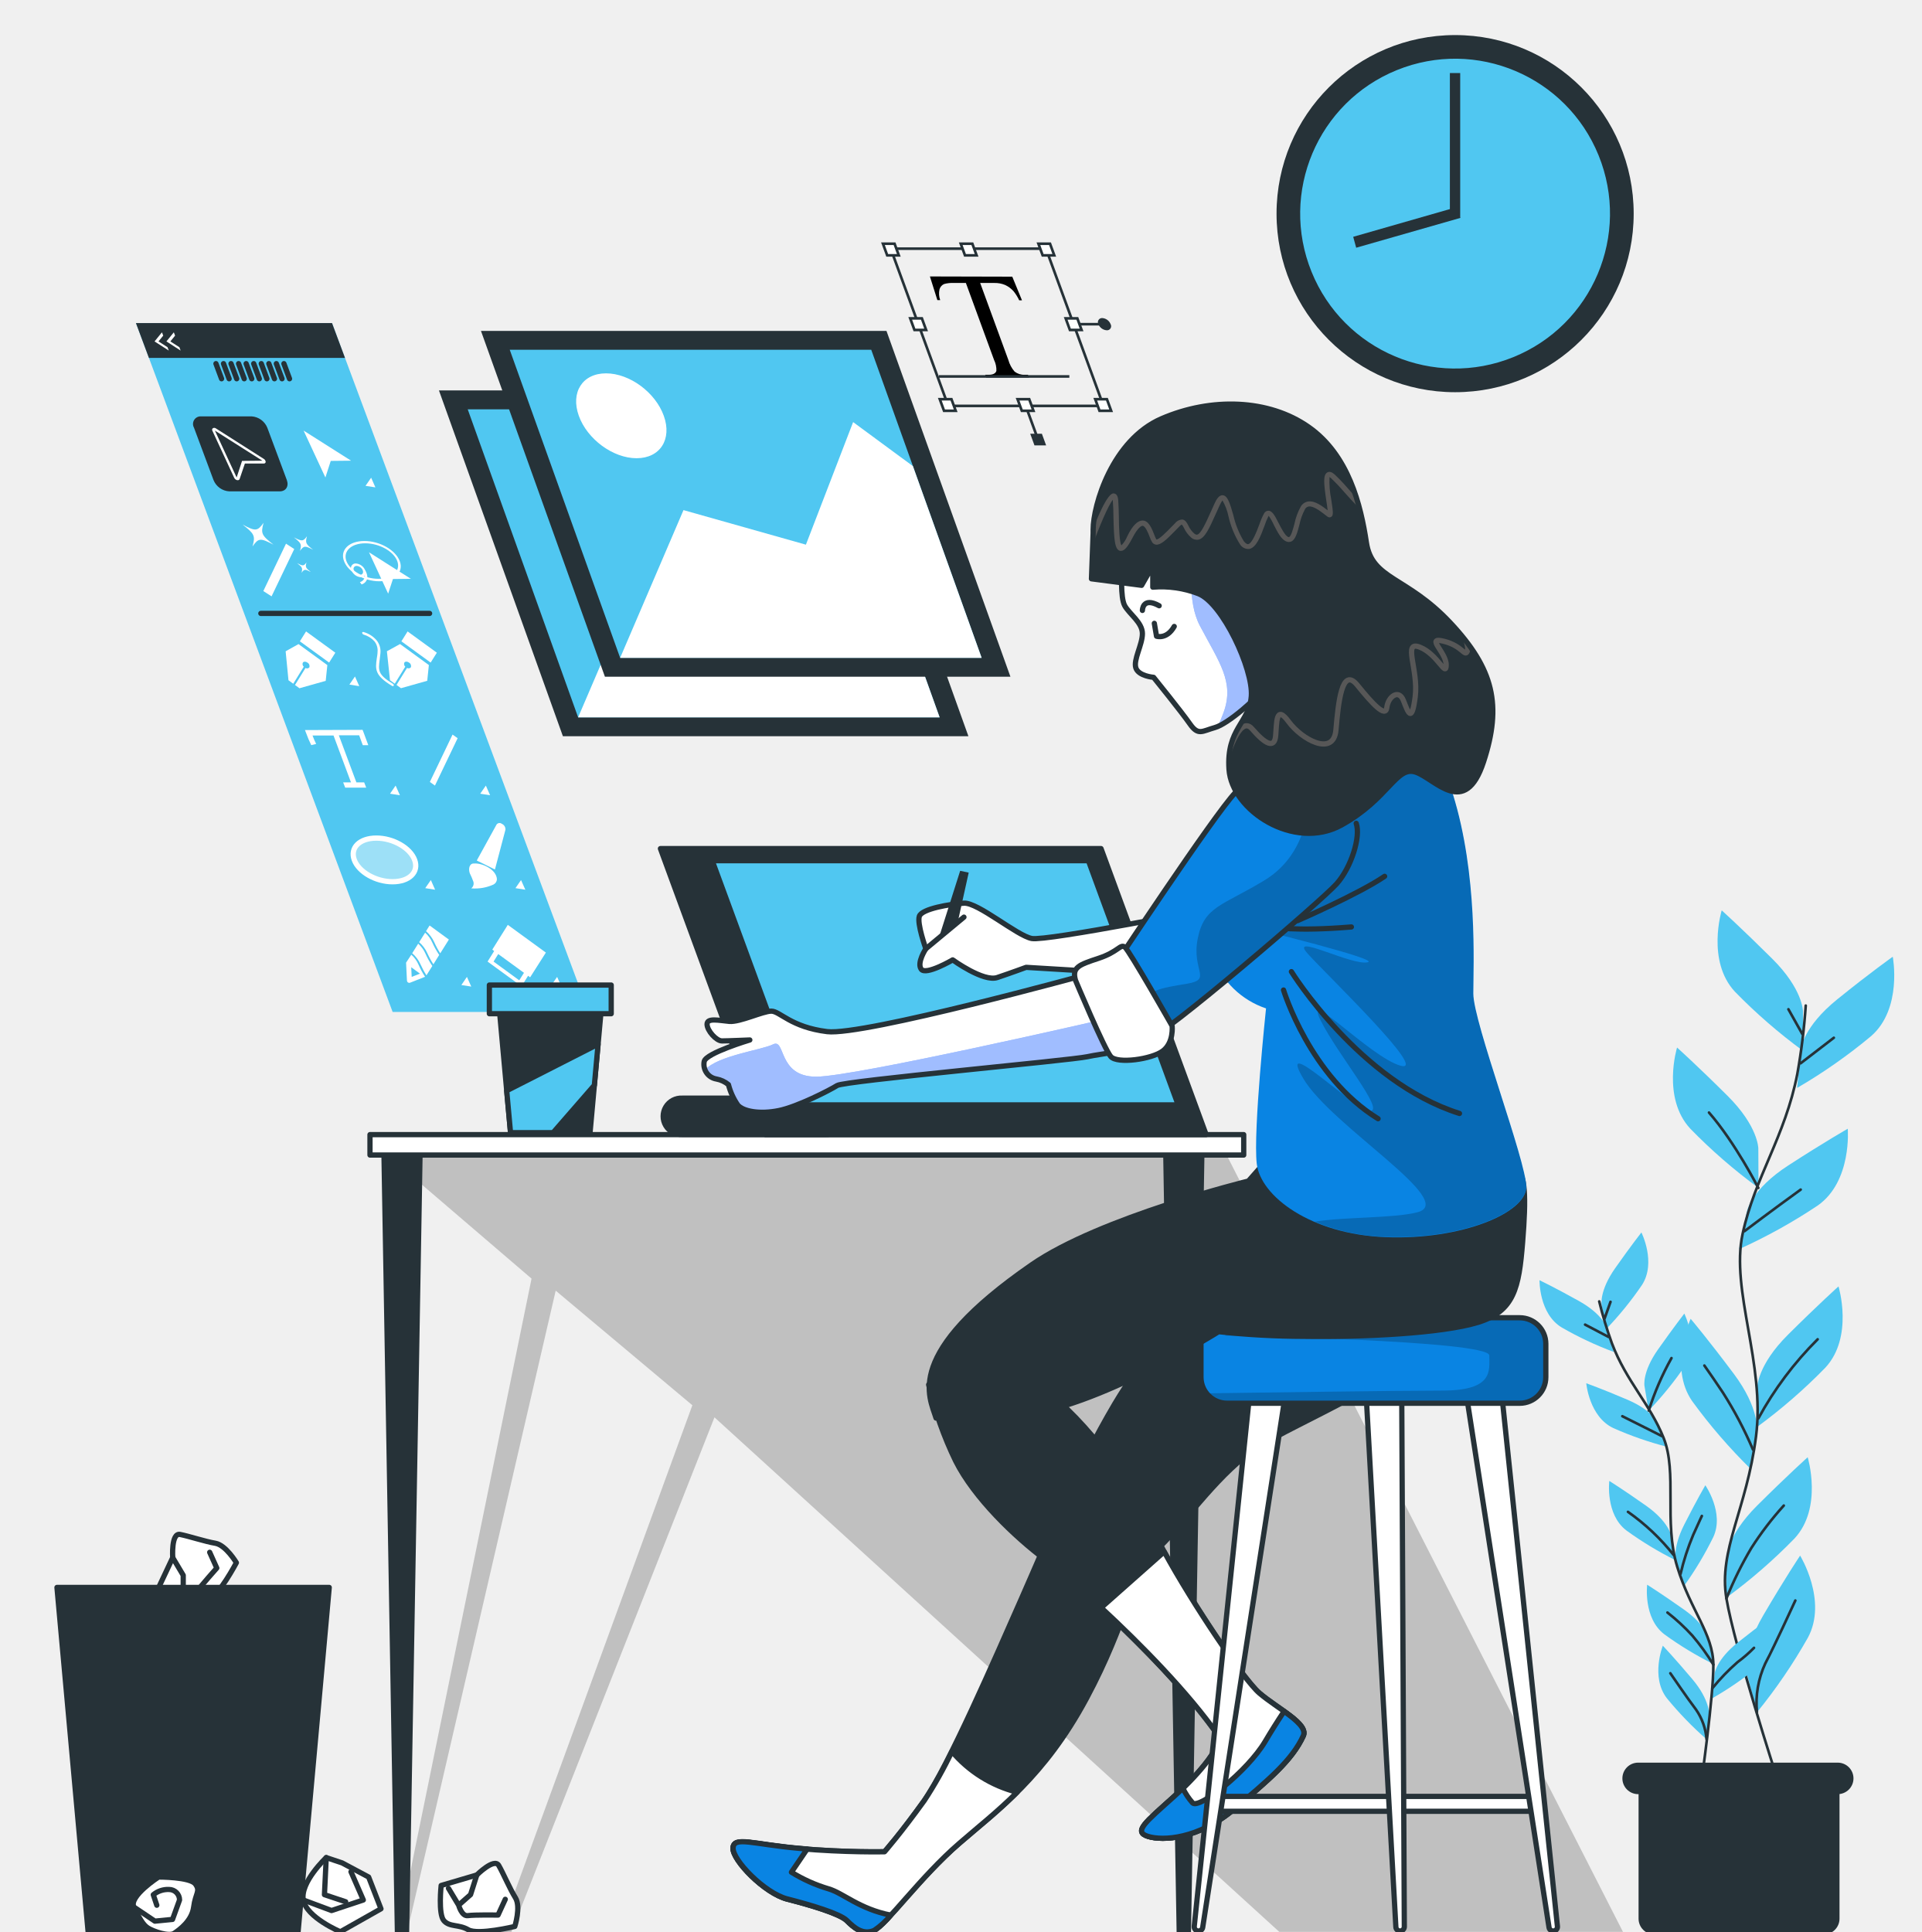
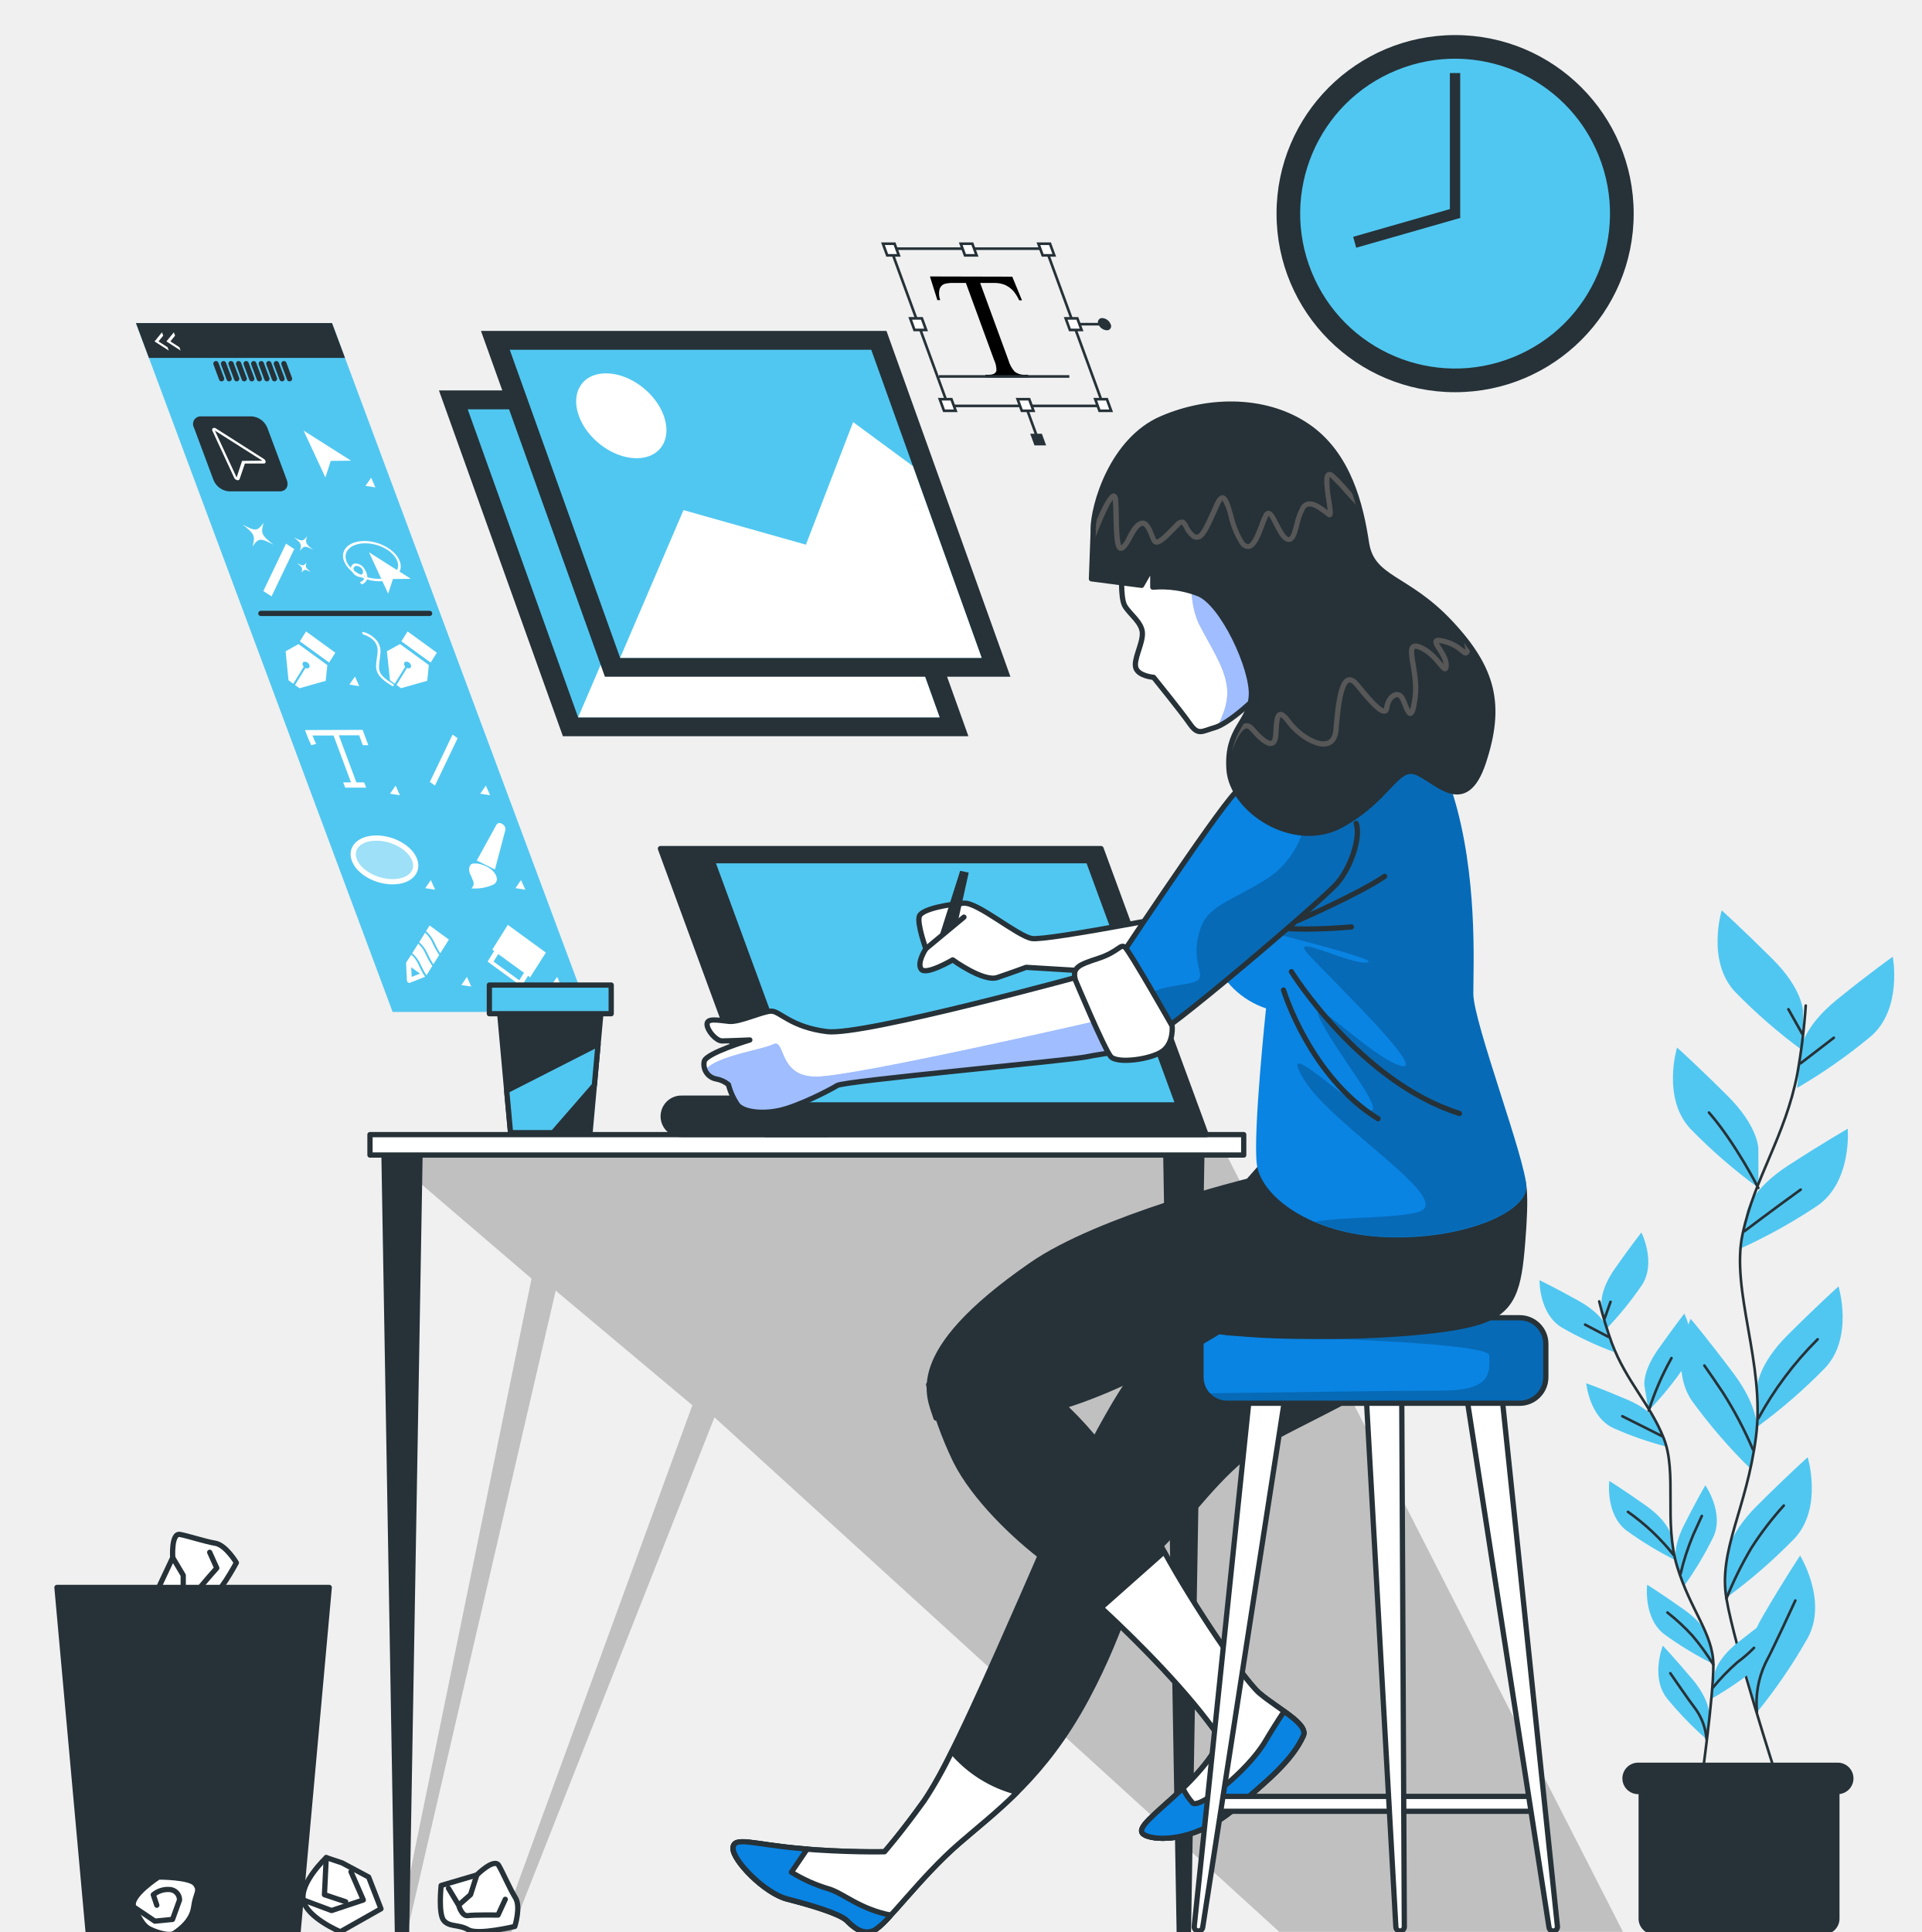
<svg xmlns="http://www.w3.org/2000/svg" width="100%" height="100%" viewBox="0 0 96.82 97.33" overflow="hidden">
  <defs>
    <style type="text/css">
        .rotate {
    transform-box: fill-box;
}
        .clockhand1 {
    transform-origin: 50% 97%;
    
    animation: hand1 30s linear infinite;
}
@keyframes hand1 {
    from{}
    to {transform: rotate(360deg);}
}

.clockhand2 {
    
    transform-origin: 96% 16%;
    animation: hand2 100s linear infinite;
}
@keyframes hand2 {
    from{}
    to {transform: rotate(360deg);}
}
.paper1 {
    transform-origin: center;
    animation: paper1 4s linear infinite backwards;
    transform: translateY(-45px);
    opacity: 0;
}
@keyframes paper1 {
    0%, 40% { transform: translateY(-45px);opacity: 0;}
    65%, 80% {transform: translateY(0);opacity: 1;}
    90%, 100% {transform: translateY(0);opacity: 0;}
}

.paper2 {
    transform-origin: center;
    animation: paper2 4s linear infinite backwards;
    transform: translateY(-45px);
    opacity: 0;
}
@keyframes paper2 {
    0%, 25% { transform: translateY(-45px);opacity: 0;}
    40%, 45% {transform: translateY(0);opacity: 1;}
    99%, 100% {transform: translateY(0);opacity: 0;}
}

.paper3 {
    transform-origin: center;
    animation: paper3 4s linear infinite backwards;
    transform: translateY(-40px);
    opacity: 0;
}
@keyframes paper3 {
    0%, 30% { transform: translateY(-40px);opacity: 0;}
    50%, 75% {transform: translateY(0);opacity: 1;}
    99%, 100% {transform: translateY(0);opacity: 0;}
}


.designerhand {
    transform-origin: bottom center;
    animation: desigernhand 2s linear infinite alternate;
}

@keyframes desigernhand {
    from {}
    to {transform: translateY(-7px);}
}


.pen{ 
    transform-origin: bottom;
    animation: pen 2s linear infinite alternate;
}
@keyframes pen {
    from {}
    to {transform: translateY(-1.7px);}
}

    
     </style>
  </defs>
  <defs>
    <clipPath id="a">
      <rect width="65.66" height="16.28" x="294.28" y="316.9" fill="#407bff" stroke="#263238" stroke-linecap="round" stroke-linejoin="round" rx="4.97" />
    </clipPath>
    <clipPath id="b">
      <path fill="#fff" stroke="#263238" stroke-linecap="round" stroke-linejoin="round" d="M273 251.42s-43 11.85-49.9 11-9-3.9-10.62-3.9-6 2.13-8 1.95-4.24-.71-4.24.53 1.77 3.19 2.83 3.19 5.31-.18 5.31-.18-8.32 2.48-8.68 4.07a2.83 2.83 0 002.31 3.36 5 5 0 012.3 1.07 12.32 12.32 0 001.77 3.89c1.06 1.24 4.24 1.77 7.78 1.06s9.74-3.89 11.15-4.78 44.42-4.78 47.61-5.48 7.08-.71 8.32-2.84-7.94-12.94-7.94-12.94z" />
    </clipPath>
    <clipPath id="c">
      <path fill="#407bff" stroke="#263238" stroke-linecap="round" stroke-linejoin="round" d="M309.32 208.06s-3.89 10.61-8.84 17.69-7.08 14.52-3.9 22.48a16.29 16.29 0 0010.09 9.77s-2.48 23.36-1.77 29.56 10.26 13.45 24.6 14 26.72-4.6 26.72-9.56-10.08-31.32-10.08-36.81.88-22.65-3.9-38-21.59-20.46-32.92-9.13z" />
    </clipPath>
    <clipPath id="d">
      <path fill="#407bff" stroke="#263238" stroke-linecap="round" stroke-linejoin="round" d="M308.26 210.71a38.16 38.16 0 00-7.43 6.19c-4.07 4.25-23.72 34-23.72 34s5.84 12.22 7.61 12.57 32.57-26 35.4-29.2 4.6-9 3.72-11.51" />
    </clipPath>
    <clipPath id="e">
      <path fill="#fff" stroke="#263238" stroke-linecap="round" stroke-linejoin="round" d="M279.24 174.61s-.36 5.13.53 6.72 3.36 3.19 3.36 5.31-1.77 5-1.24 6.55 3.37 1.77 3.37 1.77 5.3 6.55 6.9 8.85 2.3 1.41 4.78.71 7.78-5.31 10.79-8.85-2-14.34-8.49-21.59-16.29-7.08-18.41-5-1.59 5.53-1.59 5.53z" />
    </clipPath>
    <clipPath id="f">
      <path fill="#263238" stroke="#263238" stroke-linecap="round" stroke-linejoin="round" d="M273.75 166.82v.71l-.32 8.67 9.55 1.24 2.13-3.72v4.07a19.58 19.58 0 018.67 1.24c4.6 1.77 10.44 14.34 10.09 19.47s-4.78 6.19-4.25 14S312 228.05 321 223.1s10.45-11.33 14.16-10.09 9.38 8.85 12.92-1.95 1.95-17.69-6.37-26.54-14.86-8.14-15.93-15.22-3.36-16.64-11-22-18.58-5.66-28-1.59-13.03 16.51-13.03 21.11z" />
    </clipPath>
  </defs>
  <g transform="translate(-17.36 -17.46) scale(.26458)">
    <g fill="#50c7f1">
      <path d="M408.9 258.53s0-4.18-5.86-10-9.61-9.2-9.61-9.2-2.93 9.61 2.5 15.47a103.36 103.36 0 0013 11.29zM400.4 284.65s0-4.18-5.85-10-9.62-9.2-9.62-9.2-2.93 9.55 2.51 15.44a102.85 102.85 0 0013 11.29z" />
      <path d="M408.53 265.66s.44-4.16 6.88-9.37 10.59-8.13 10.59-8.13 1.89 9.88-4.13 15.12a102.49 102.49 0 01-14.08 9.86zM398.27 296.5s.87-4.09 7.82-8.59 11.34-7 11.34-7 .84 10-5.7 14.61a103.13 103.13 0 01-15 8.32zM400.2 330.13s0-4.18 5.85-10 9.62-9.2 9.62-9.2 2.93 9.62-2.51 15.48a103.63 103.63 0 01-13 11.29z" />
      <path d="M400.1 338.34s.59-4.14-4.37-10.77-8.21-10.47-8.21-10.47-4.27 9.1.28 15.67a102.73 102.73 0 0011.23 13zM394.33 362.66s0-4.18 5.85-10 9.62-9.2 9.62-9.2 2.93 9.62-2.51 15.47a102.68 102.68 0 01-13 11.29zM398.23 384.72s-1.05-4.05 3.13-11.19 7-11.34 7-11.34 5.27 8.56 1.49 15.61a102.08 102.08 0 01-9.68 14.2z" />
    </g>
    <g fill="none" stroke="#263238" stroke-linecap="round" stroke-linejoin="round" stroke-width=".5">
      <path d="M409.43 257.46a119.48 119.48 0 01-1.6 13c-2.32 11.95-8.1 19.67-10.42 30.47s4.33 24.71 2.55 38.59-7.18 21.58-5.63 30.84 9.67 34.32 9.67 34.32M408.47 268.44l6.31-4.85M408.77 262.86l-2.64-4.7M397.76 300.42s5.28-4 10.71-7.92M400.4 292.18s-4.4-8.63-9.39-14.35M400.4 336.08A65.34 65.34 0 01411.7 321" />
      <path d="M399.38 342a74.48 74.48 0 00-5.73-10.86 245.3 245.3 0 00-3.52-5.14M394.33 370.35a69.56 69.56 0 014.75-9.62 60.78 60.78 0 016.17-8.07M400.14 392a17.91 17.91 0 011.58-9.26c2.2-4.26 4.7-9.83 5.73-12" />
    </g>
    <g fill="#50c7f1">
      <path d="M370.56 314.4s-.45-2.62 2.58-6.93 5-6.81 5-6.81 2.88 5.71.11 10a64.71 64.71 0 01-6.9 8.49zM378.72 329.86s-.45-2.63 2.59-6.93 5-6.82 5-6.82 2.88 5.72.1 10a65.49 65.49 0 01-6.9 8.49z" />
      <path d="M371.56 318.83s-.72-2.56-5.33-5.13-7.49-3.95-7.49-3.95-.11 6.4 4.23 9a65.51 65.51 0 009.91 4.66zM381.35 337.06s-1-2.47-5.84-4.54-7.87-3.15-7.87-3.15.56 6.38 5.16 8.54a65.06 65.06 0 0010.34 3.59zM383.79 358.35s-.45-2.62-4.76-5.66-7-4.72-7-4.72-.79 6.35 3.25 9.43a65.65 65.65 0 009.36 5.67z" />
      <path d="M384.74 363.49s-.82-2.53 1.57-7.23 4-7.46 4-7.46 3.66 5.25 1.52 9.86a65.18 65.18 0 01-5.63 9.39zM392.09 384.64s.3-2.64 4.43-5.92 6.75-5.12 6.75-5.12 1.15 6.3-2.71 9.6a65.05 65.05 0 01-9 6.2zM391 378.12s-.45-2.62-4.76-5.66-7-4.73-7-4.73-.79 6.35 3.26 9.44a65.23 65.23 0 009.35 5.67zM391 392.37s.22-2.65-3.18-6.68-5.6-6.35-5.6-6.35-2.37 5.94.76 10a65.93 65.93 0 007.61 7.86z" />
    </g>
    <g fill="none" stroke="#263238" stroke-linecap="round" stroke-linejoin="round" stroke-width=".5">
      <path d="M370.11 313.79a75.18 75.18 0 002.42 8c2.75 7.24 7.21 11.45 9.84 18s0 16 2.58 24.48 6.85 12.75 6.89 18.73-2.32 22.57-2.32 22.57M371.9 320.56l-4.48-2.35M371.11 317.1l1.15-3.23M382.09 339.46s-3.74-1.91-7.58-3.81M379.54 334.58a53.36 53.36 0 014.33-10M384.31 362.11a41.62 41.62 0 00-8.73-8.25" />
      <path d="M385.59 365.68a46.62 46.62 0 012.41-7.43c1.44-3.19 1.65-3.61 1.65-3.61M391.63 387.47a40.36 40.36 0 014.82-5 25.46 25.46 0 003.13-2.72M391.84 382.94a44.38 44.38 0 00-4-5.52 39.43 39.43 0 00-4.74-4.39M390.54 397.15a11.34 11.34 0 00-2-5.64c-1.84-2.43-4-5.66-4.89-6.92" />
    </g>
    <path fill="#263238" d="M377.56 402.62h38.3v28.7a3 3 0 01-3 3H380.6a3 3 0 01-3-3v-28.7z" />
    <path fill="#263238" d="M415.52 407.61h-38a3 3 0 01-3-3 3 3 0 013-3h38a3 3 0 013 3 3 3 0 01-3 3z" />
    <circle cx="342.67" cy="106.67" r="34" fill="#263238" />
    <circle cx="342.67" cy="106.67" r="29.49" fill="#50c7f1" transform="rotate(-22.08 342.66 106.68)" />
    <path fill="#50c7f1" d="M140.37 258.67L91.5 127.51h37.33l48.87 131.16z" />
    <path fill="#263238" d="M118.86 159.55h-9.6a3.45 3.45 0 01-3-2.17l-3.71-9.95a1.45 1.45 0 011.36-2.16h9.6a3.47 3.47 0 013 2.16l3.71 9.95c.44 1.2-.16 2.17-1.36 2.17zM93.97 134.14l-2.47-6.63h37.33l2.47 6.63z" />
    <g fill="none" stroke="#263238" stroke-linecap="round" stroke-linejoin="round">
      <path d="M106.73 135.23l1.07 2.88M108.17 135.23l1.07 2.88M109.6 135.23l1.08 2.88M111.04 135.23l1.07 2.88M112.48 135.23l1.07 2.88M113.92 135.23l1.07 2.88M115.36 135.23l1.07 2.88M116.8 135.23l1.07 2.88M118.23 135.23l1.08 2.88M119.67 135.23l1.07 2.88" />
    </g>
    <path fill="#fff" d="M115.75 153.31l-9-5.73a.56.56 0 00-.6-.06.38.38 0 00-.09.51l4.14 8.93a.86.86 0 00.56.46h.14a.33.33 0 00.34-.23l1-2.94h3.6a.33.33 0 00.36-.34.79.79 0 00-.45-.6z" />
    <path fill="#263238" d="M106.53 147.98l4.14 8.93 1.03-3.16 3.87-.04z" />
    <g fill="#fff">
      <path d="M123.42 147.98l4.15 8.93 1.02-3.16 3.87-.04zM136.28 156.95l-1.07 1.55 1.88.29zM158.12 215.57l-1.07 1.55 1.88.29zM164.82 233.56l-1.06 1.54 1.88.3zM171.69 252l-1.06 1.55 1.88.29zM133.2 194.8l-1.06 1.54 1.88.3zM140.94 215.57l-1.06 1.55 1.88.29zM147.65 233.56l-1.07 1.54 1.88.3zM154.52 252l-1.06 1.55 1.88.29zM117.32 179.54l4.32-9.01-1.57-1.02-4.32 9.02zM117.69 169.7c-2.29-1.78-2.45-2.14-1.89-4.16-1.18 1.62-1.53 1.65-4 .33 2.29 1.79 2.45 2.15 1.89 4.17 1.14-1.62 1.49-1.65 4-.34zM125.23 170.67c-1.41-1.1-1.51-1.32-1.17-2.57-.73 1-.94 1-2.49.21 1.41 1.1 1.51 1.32 1.16 2.57.73-1 .95-1.02 2.5-.21zM124.8 174.91c-1-.79-1.08-.94-.83-1.83-.52.71-.68.72-1.78.14 1 .79 1.07.95.83 1.84.52-.72.67-.73 1.78-.15zM148.43 215.57l4.32-9.02-.97-.69-4.32 9.02zM135.87 171.15l3.65 7.88.91-2.79 3.41-.04z" />
      <path d="M137.84 176.67c-2.92 0-5.94-1.73-6.73-3.85s.95-3.82 3.89-3.82 5.94 1.73 6.73 3.84-.96 3.83-3.89 3.83zm-2.69-7.23c-2.67 0-4.27 1.52-3.58 3.38s3.43 3.38 6.1 3.38 4.28-1.51 3.58-3.38-3.43-3.38-6.1-3.38z" />
      <path d="M134.33 175.9a2.09 2.09 0 01-1.79-1.31.88.88 0 01.82-1.31 2.09 2.09 0 011.79 1.31.88.88 0 01-.82 1.31zm-.8-2.15a.56.56 0 00-.53.84 1.34 1.34 0 001.16.85c.46 0 .7-.38.53-.85a1.36 1.36 0 00-1.16-.84z" />
      <path d="M134.46 177.27l-.32-.44a1.26 1.26 0 00.93-1 1.82 1.82 0 00-.34-1.12l.38-.16a2.42 2.42 0 01.45 1.48 1.54 1.54 0 01-1.1 1.24zM123.89 186.22l-1.18 1.88 5.57 4.05 1.18-1.88zM120.54 195.52l.91.66 2-3.24a.67.67 0 01-.18-.77c.15-.25.56-.25.9 0a.75.75 0 01.34.9.57.57 0 01-.73.11l-2 3.24.85.62 5-1.41.31-3-5.49-4L120 190z" />
    </g>
    <path fill="none" stroke="#263238" stroke-linecap="round" stroke-linejoin="round" d="M115.28 182.79h32.13" />
    <g fill="#fff">
      <path d="M142.04 188.1l5.57 4.05 1.18-1.88-5.57-4.05zM139.28 190l.59 5.51.91.66 2-3.24a.67.67 0 01-.18-.77c.15-.25.56-.25.9 0a.75.75 0 01.34.9.57.57 0 01-.73.11l-2 3.24.85.62 5-1.41.31-3-5.49-4z" />
      <path d="M137.9 191.63c.06-.39.11-.81.15-1.28a3.34 3.34 0 00-.79-2.51 5.08 5.08 0 00-2.44-1.51c-.15 0-.27 0-.25.18a.41.41 0 00.3.32 4.44 4.44 0 012 1.23 2.78 2.78 0 01.63 2.07c0 .46-.1.88-.15 1.26-.27 2-.43 3.2 2.89 5.19a.32.32 0 00.18.06.18.18 0 00.17-.1.35.35 0 00-.19-.37c-2.87-1.73-2.76-2.55-2.5-4.54zM123.68 205l.2.52a20.65 20.65 0 001 2.35l.93-.23a15.44 15.44 0 01-.69-1.6h4l3.32 8.92h-1.49l.39 1h4l-.39-1h-1.48l-3.34-8.96H134l.69 1.88h1.05l-.89-2.4-.2-.52z" />
      <path d="M144.56 229.72c.86 2.3-1 4.16-4.2 4.16s-6.44-1.86-7.29-4.16 1-4.15 4.2-4.15 6.44 1.86 7.29 4.15z" opacity=".44" />
    </g>
    <path fill="none" stroke="#fff" stroke-miterlimit="10" d="M144.56 229.72c.86 2.3-1 4.16-4.2 4.16s-6.44-1.86-7.29-4.16 1-4.15 4.2-4.15 6.44 1.86 7.29 4.15z" />
    <g fill="#fff">
      <path d="M156.39 229.84l3.77-6.85a.7.7 0 011-.14 1.13 1.13 0 01.69 1.13l-2 7.57z" />
      <path d="M155.77 230.42c1.48-.2 4.38 1.07 4.46 3a1.19 1.19 0 01-.67 1 8.49 8.49 0 01-4.22.72 1.18 1.18 0 00.41-1.26 15.72 15.72 0 00-.69-1.62c-.27-.77-.13-1.8.71-1.86M147.92 245.45a5.33 5.33 0 00-1.36-1.87l-1.14 1.81a6 6 0 011.57 2.12 16.21 16.21 0 001.14 2.09l1.11-1.78a15.72 15.72 0 01-1.32-2.37zM146.61 247.54a5.53 5.53 0 00-1.37-1.87l-1.14 1.82a6.09 6.09 0 011.58 2.12 15.88 15.88 0 001.13 2.09l1.12-1.78a14.3 14.3 0 01-1.32-2.38zM148.31 245.42a15.88 15.88 0 001.13 2.09l1.64-2.62-3.67-2.68-.68 1.08a6.25 6.25 0 011.58 2.13zM145.29 249.64a5.33 5.33 0 00-1.36-1.87l-1 1.52.17 3.45a.45.45 0 00.53.39l2.92-1.15a15.48 15.48 0 01-1.26-2.34zM144 252l-.09-1.84 1.67 1.22zM159.7 247.08l-1.25 2 6.46 4.71 1.25-2 .39.29 3-4.71-7.25-5.28-2.95 4.71zm4.78 5.57l-4.89-3.57.89-1.43 4.9 3.57zM98.95 129.9l-.9 1.1 1.72 1.1.23.64-2.7-1.74 1.41-1.73zM96.69 129.9l-.9 1.1 1.72 1.1.24.64-2.71-1.74 1.41-1.73z" />
    </g>
    <path fill="#263238" d="M172.79 206.17l-23.6-65.84h77.21l23.6 65.84z" />
    <path fill="#50c7f1" d="M175.69 202.58l-21.02-58.65h68.83l21.02 58.65z" />
    <path fill="#fff" d="M220.05 157.69l-8.99 23.34-23.31-6.58-12.06 28.13h68.83l-13.09-36.51zM184 156.49c-1.6-4.46-6.51-8.08-11-8.08s-6.78 3.62-5.18 8.08 6.51 8.08 11 8.08 6.79-3.57 5.18-8.08z" />
    <path fill="#263238" d="M180.79 194.84L157.19 129h77.21l23.6 65.84z" />
    <path fill="#50c7f1" d="M183.69 191.25l-21.02-58.66h68.83l21.02 58.66z" />
    <path fill="#fff" d="M228.05 146.36l-8.99 23.34-23.31-6.58-12.06 28.13h68.83l-13.09-36.51zM192 145.16c-1.6-4.46-6.51-8.08-11-8.08s-6.78 3.62-5.18 8.08 6.51 8.08 11 8.08 6.79-3.62 5.18-8.08z" />
    <path d="M258.35 118.67l1.85 4.5h-.53a8.59 8.59 0 00-1.05-1.7 4.91 4.91 0 00-1.61-1.21 5 5 0 00-2.06-.39h-2.71l5.37 14.67a5.56 5.56 0 001.19 2.21 2.91 2.91 0 001.87.6h.67l.19.52h-8.14l-.19-.52h.68c.81 0 1.29-.25 1.45-.74a4.34 4.34 0 00-.44-2.07l-5.37-14.67h-2.3a5.72 5.72 0 00-1.84.2 1.55 1.55 0 00-.88 1 3.59 3.59 0 00.13 2.06h-.54l-1.42-4.5z" />
    <path fill="none" stroke="#263238" stroke-miterlimit="10" stroke-width=".5" d="M270.04 127.72h5.87M246.16 143.28l-10.95-29.94h29.56l10.95 29.94z" />
    <g fill="#fff" stroke="#263238" stroke-miterlimit="10" stroke-width=".5">
      <path d="M239.73 128.82l-.81-2.21h2.22l.81 2.21zM269.33 128.82l-.81-2.21h2.22l.81 2.21zM234.54 114.61l-.81-2.21h2.21l.81 2.21zM264.14 114.61l-.81-2.21h2.21l.81 2.21zM249.35 114.61l-.81-2.21h2.21l.81 2.21zM245.36 144.21l-.81-2.21h2.22l.81 2.21zM274.96 144.21l-.81-2.21h2.22l.81 2.21z" />
    </g>
    <path fill="none" stroke="#263238" stroke-miterlimit="10" stroke-width=".5" d="M261.11 143.81l2.15 5.88" />
    <path fill="#fff" stroke="#263238" stroke-miterlimit="10" stroke-width=".5" d="M260.17 144.21l-.81-2.21h2.22l.81 2.21z" />
    <path fill="#263238" d="M262.58 150.8l-.81-2.22h2.22l.81 2.22z" />
    <path fill="none" stroke="#263238" stroke-miterlimit="10" stroke-width=".5" d="M244.39 137.67h24.83" />
    <path fill="#263238" d="M277.08 127.72a1.85 1.85 0 00-1.59-1.17.79.79 0 00-.74 1.17 1.84 1.84 0 001.59 1.16.78.78 0 00.74-1.16z" />
    <path d="M166.82 309.45l-25.53 124.91h1.73l28.4-122.62 26.02 21.82-36.74 100.65 2.3-.38 38.65-97.97 107.54 97.97h65.44l-76.54-150.02-158.06 2.68z" opacity=".2" />
    <g stroke="#263238" stroke-linecap="round" stroke-linejoin="round">
      <path fill="#263238" d="M141.29 434.36l-2.59-150.01h6.91l-2.59 150.01zM290.15 434.36l-2.59-150.01h6.91l-2.59 150.01z" />
      <path fill="#fff" d="M136.06 282.03h166.36v3.89H136.06z" />
    </g>
    <g stroke="#263238" stroke-linecap="round" stroke-linejoin="round">
      <path fill="#fff" d="M98.5 362.57l-3 6.38s3.7 4 5.38 4 2.35-1.68 4.37-2.36 5.37-7.05 5.37-7.05-2-3.36-4-3.7-5-1.34-6.72-1.68-1.4 4.41-1.4 4.41z" />
      <path fill="none" d="M98.5 362.57l2 3.36v3s2 1 2.69 0 3.7-4.37 3.7-4.37l-1.35-3M100.51 368.95l-3.69-.67" />
      <path fill="#fff" d="M156.4 423l-6.79 2s-.59 5.44.52 6.7 2.82.66 4.65 1.73 8.85-.63 8.85-.63 1.2-3.73.12-5.46-2.32-4.68-3.18-6.16-4.17 1.82-4.17 1.82z" />
      <path fill="none" d="M156.4 423l-1.19 3.74-2.27 2s.57 2.18 1.77 2 5.73-.11 5.73-.11l1.38-3M152.94 428.75l-1.94-3.22" />
      <g class="paper3 rotate">
        <path fill="#fff" d="M87.74 361.22s-5.71 3.7-4.7 5.72 1.68 3.36 2.69 4 4 1.68 5 1 3.36-2.35 3.69-5 1.35-3 .34-4.37-7.02-1.35-7.02-1.35z" />
        <path fill="none" d="M83 366.94l4 2.69 3.36-.34 1.34-3.7a2 2 0 00-2-2 4.45 4.45 0 00-3 1l.68 2" />
      </g>
      <g class="paper2 rotate">
        <path fill="#fff" d="M112.61 356.52s-5 4.7-4.37 8.06 7.06 6.05 7.06 6.05l7.73-4.36-2.36-6-5-2.69z" />
        <path fill="none" d="M108.24 364.58l5.38 2.02 6.05-2.02-2.36-5.37" />
        <path fill="none" d="M112.61 356.52l-.34 7.06 4.04 1.34" />
      </g>
      <path fill="#fff" d="M127.73 419.69s-5 4.71-4.37 8.07 7.06 6.05 7.06 6.05l7.73-4.37-2.35-6.05-5.05-2.69z" />
      <path fill="none" d="M123.36 427.76l5.38 2.01 6.05-2.01-2.35-5.38" />
      <path fill="none" d="M127.73 419.69l-.34 7.06 4.04 1.35" />
      <g class="paper1 rotate">
        <path fill="#fff" d="M94.13 351.48s-5 4.7-4.37 8.06 7.06 6 7.06 6l7.72-4.37-2.35-6-5-2.69z" />
        <path fill="none" d="M89.76 359.54l5.38 2.02 6.04-2.02-2.35-5.37" />
        <path fill="none" d="M94.13 351.48l-.34 7.06 4.03 1.34" />
      </g>
      <path fill="#263238" d="M82.44 434.36l-5.98-66.11h51.84l-5.98 66.11z" />
      <path fill="#fff" d="M95.81 423.39s-5.72 3.7-4.71 5.71 1.68 3.36 2.69 4 4 1.68 5 1 3.36-2.35 3.7-5 1.34-3 .33-4.37-7.01-1.34-7.01-1.34z" />
      <path fill="none" d="M91.1 429.1l4 2.69 3.36-.33 1.34-3.7a2 2 0 00-2-2 4.41 4.41 0 00-3 1l.67 2" />
    </g>
    <g fill="gray" stroke="#263238" stroke-linecap="round" stroke-linejoin="round">
      <path d="M201.54 236.32a2.24 2.24 0 11-2.21-1.89 2.07 2.07 0 012.21 1.89zM203.67 242.08a2.24 2.24 0 11-2.21-1.89 2.07 2.07 0 012.21 1.89zM205.79 247.84a2.24 2.24 0 11-2.21-1.89 2.07 2.07 0 012.21 1.89zM207.92 253.6a2.24 2.24 0 11-2.22-1.89 2.08 2.08 0 012.22 1.89z" />
    </g>
    <g stroke="#263238" stroke-linecap="round" stroke-linejoin="round">
      <path fill="#263238" d="M162.82 281.66l-2.28-25.11h19.7l-2.28 25.11z" />
      <path fill="#50c7f1" d="M179.49 264.81l-17.4 8.86.73 7.99h8.1l7.86-9.03zM158.79 253.55h23.2v5.46h-23.2z" />
      <path fill="#263238" d="M222.78 282h-27.25a3.46 3.46 0 110-6.91h27.25a3.46 3.46 0 110 6.91z" />
      <path fill="#263238" d="M211.37 282.03l-20.01-54.46h83.89l20.01 54.46z" />
      <path fill="#50c7f1" d="M218.3 276.37l-17.08-46.5h71.63l17.09 46.5z" />
      <path fill="#263238" d="M304 301.48a56.85 56.85 0 01-6.58 8 104.25 104.25 0 00-19.59 23.86c-7.52 12.75-12.76 25.78-17.74 37.06s-14 32.1-18.51 38.44-7.56 9.73-7.56 9.73-7.45.17-16.27-.61-12.47-2.37-12.58-.07 6 8.61 10.34 9.71 10 2.78 11.32 4.09 3 2.81 5.22 1.85 8.83-10.21 16.22-16.58 16.21-12.68 24.19-27.53 8.4-23.34 14-28.92 11.5-14.33 18.64-18.94 28.45-13.15 35.26-22 3.26-19.68-3.29-23.55-27.93-5.27-33.07 5.46z" />
      <path fill="#fff" d="M246.86 399.48a78.12 78.12 0 01-5.27 9.37c-4.56 6.33-7.56 9.73-7.56 9.73s-7.45.17-16.27-.61-12.47-2.37-12.58-.07 6 8.61 10.34 9.71 10 2.78 11.32 4.09 3 2.81 5.22 1.85 8.83-10.21 16.22-16.58c3.44-3 7.19-5.93 11-9.73a24 24 0 01-12.42-7.76z" />
      <path fill="#0984e3" d="M232.06 433.55a13.9 13.9 0 003.15-2.9c-6-1.19-9.06-4.2-11.8-5a29.21 29.21 0 01-7.11-3.18l3-4.41-1.52-.13c-8.82-.78-12.47-2.37-12.58-.07s6 8.61 10.34 9.71 10 2.78 11.32 4.09 3.03 2.85 5.2 1.89z" />
      <path fill="#263238" d="M242.43 329.64a69.18 69.18 0 005.13 14.51c3.54 7.08 11.33 14.51 17 18.76s23.89 20.53 32.92 33.45c1.13 1.62-3.19 7.08-8.5 11.86s-7.61 6.55-4.78 7.43 9.56.53 16.29-5.13 11.15-9.38 13.27-14c1.06-2.3-4.78-5.14-8.32-8.14s-16.64-22.83-20.71-32-14.33-22.3-21.94-26.9" />
      <path fill="#fff" d="M313.75 396.54c1.06-2.3-4.78-5.14-8.32-8.14-3-2.53-12.71-16.95-18.15-26.94l-12 10.64c7.49 6.93 16.64 16.24 22.24 24.26 1.13 1.62-3.19 7.08-8.5 11.86s-7.61 6.55-4.78 7.43 9.56.53 16.29-5.13 11.1-9.38 13.22-13.98z" />
      <path fill="#0984e3" d="M310.11 391.84a126.3 126.3 0 00-3.62 5.76c-3.36 5.66-12.56 12.92-13.8 11.68a12.19 12.19 0 01-1.86-2.8c-.6.58-1.22 1.17-1.86 1.74-5.31 4.78-7.61 6.55-4.78 7.43s9.56.53 16.29-5.13 11.15-9.38 13.27-14c.64-1.38-1.26-2.97-3.64-4.68z" />
    </g>
    <g fill="#fff" stroke="#263238" stroke-linecap="round" stroke-linejoin="round">
      <path d="M298 408.04h60.17v2.83H298z" />
      <path d="M303.48 332.12L293 432.78a.81.81 0 00.81.89.81.81 0 00.8-.69l15.65-100.86zM351.62 332.12l10.53 100.66a.8.8 0 01-.8.89.8.8 0 01-.8-.69L344.9 332.12zM332.51 332.12l.49 100.74a.82.82 0 01-.81.81.8.8 0 01-.8-.77l-5.63-100.78z" />
    </g>
    <rect width="65.66" height="16.28" x="294.28" y="316.9" fill="#0984e3" rx="4.97" />
    <g clip-path="url(#a)">
      <path d="M355 316.9h-54.48l-1.62 3.4s50.28.88 50.28 3.78.87 6.69-9 6.69c-8 0-34.85.38-44.79.52a5 5 0 001.44 1.23l2.92.66H355a5 5 0 005-5v-6.34a5 5 0 00-5-4.94z" opacity=".2" />
    </g>
    <g stroke="#263238" stroke-linecap="round" stroke-linejoin="round">
      <rect width="65.66" height="16.28" x="294.28" y="316.9" fill="none" rx="4.97" />
      <path fill="#263238" d="M243.84 336c-1.24-4.07-6.37-12.21 18.23-29.2 13-9 41.24-15.93 41.24-15.93l2.65-3s7.61 8 22.48 7.44 24.07-7.08 25.84-6.55 1.94 5.13 1.24 13.8-1.6 13.1-8.5 15.22-22.12 2.83-33.09 2.66a157.89 157.89 0 01-16.29-.89s-23.53 14.87-38.22 15.93" />
      <g class="designerhand">
        <path fill="#fff" d="M298.35 238.5c-1.07.33-33.45 6.72-36.28 6.19s-10.26-6.9-12.92-6.73-8 1.07-8.49 2.48 1.24 6.2 1.24 6.2-1.77 2.65-.89 3.89 6-1.77 6-1.77 5.84 4.25 8.49 3.36 5.49-1.94 5.49-1.94 41.59 2.47 42.12 2.65 5.66 1.24 6.19-6.19-4.75-10.09-10.95-8.14z" />
        <path fill="none" d="M241.9 246.64l7.25-6.02" />
      </g>
    </g>
    <path fill="#fff" d="M273 251.42s-43 11.85-49.9 11-9-3.9-10.62-3.9-6 2.13-8 1.95-4.24-.71-4.24.53 1.77 3.19 2.83 3.19 5.31-.18 5.31-.18-8.32 2.48-8.68 4.07a2.83 2.83 0 002.31 3.36 5 5 0 012.3 1.07 12.32 12.32 0 001.77 3.89c1.06 1.24 4.24 1.77 7.78 1.06s9.74-3.89 11.15-4.78 44.42-4.78 47.61-5.48 7.08-.71 8.32-2.84-7.94-12.94-7.94-12.94z" />
    <g clip-path="url(#b)">
      <path fill="#407bff" d="M221 271c-7.39 0-5.75-7.39-8.21-6.15-2.15 1.07-10.54 2.14-12.92 4.85a3 3 0 002.17 1.76 5 5 0 012.3 1.07 12.32 12.32 0 001.77 3.89c1.06 1.24 4.24 1.77 7.78 1.06s9.74-3.89 11.15-4.78 44.42-4.78 47.61-5.48c2.57-.58 5.61-.69 7.33-1.83l1-1-4.57-4.46S228.42 271 221 271z" />
      <path fill="#fff" d="M221 271c-7.39 0-5.75-7.39-8.21-6.15-2.15 1.07-10.54 2.14-12.92 4.85a3 3 0 002.17 1.76 5 5 0 012.3 1.07 12.32 12.32 0 001.77 3.89c1.06 1.24 4.24 1.77 7.78 1.06s9.74-3.89 11.15-4.78 44.42-4.78 47.61-5.48c2.57-.58 5.61-.69 7.33-1.83l1-1-4.57-4.46S228.42 271 221 271z" opacity=".5" />
    </g>
    <path fill="none" stroke="#263238" stroke-linecap="round" stroke-linejoin="round" d="M273 251.42s-43 11.85-49.9 11-9-3.9-10.62-3.9-6 2.13-8 1.95-4.24-.71-4.24.53 1.77 3.19 2.83 3.19 5.31-.18 5.31-.18-8.32 2.48-8.68 4.07a2.83 2.83 0 002.31 3.36 5 5 0 012.3 1.07 12.32 12.32 0 001.77 3.89c1.06 1.24 4.24 1.77 7.78 1.06s9.74-3.89 11.15-4.78 44.42-4.78 47.61-5.48 7.08-.71 8.32-2.84-7.94-12.94-7.94-12.94z" />
    <path fill="#0984e3" d="M309.32 208.06s-3.89 10.61-8.84 17.69-7.08 14.52-3.9 22.48a16.29 16.29 0 0010.09 9.77s-2.48 23.36-1.77 29.56 10.26 13.45 24.6 14 26.72-4.6 26.72-9.56-10.08-31.32-10.08-36.81.88-22.65-3.9-38-21.59-20.46-32.92-9.13z" />
    <g clip-path="url(#c)">
      <path d="M342.24 217.08c-2.57-8.29-8.64-13.55-15.46-14.87-3.29.73-12.28 2.83-14.52 3.36a23.12 23.12 0 00-2.94 2.49s-3.89 10.61-8.84 17.69c-3.33 4.75-5.37 9.66-5.4 14.77 13.06 3.09 33 8.12 31 8.68-2.87.82-15.18-5.75-11.49-1.64s23.4 23 17.65 21.34-18.47-15.19-15.18-8.62 12.31 17.24 9.44 17.24-18.06-15.19-12.73-6.16 29.55 23.4 21.75 25.45c-4.5 1.18-14.05.87-19.59 1.8a38 38 0 0013.55 2.89c14.33.53 26.72-4.6 26.72-9.56s-10.08-31.32-10.08-36.81.88-22.65-3.88-38.05z" opacity=".2" />
    </g>
    <g fill="none" stroke="#263238" stroke-linecap="round" stroke-linejoin="round">
      <path d="M311.5 251s13 21 32 27M310 254.5s5 16.5 18 24.5M312.68 241.28s11.75-5.12 16.57-8.43M307.86 242.49s4.22.9 15.06 0" />
    </g>
    <path fill="#0984e3" d="M308.26 210.71a38.16 38.16 0 00-7.43 6.19c-4.07 4.25-23.72 34-23.72 34s5.84 12.22 7.61 12.57 32.57-26 35.4-29.2 4.6-9 3.72-11.51" />
    <g clip-path="url(#d)">
      <path d="M320.12 234.25c2.83-3.19 4.6-9 3.72-11.51l-7-5.4-2.24 2.31s-.15 9.06-8.21 13.95-11.49 4.93-12.72 11.08 2.87 7.8-2.05 8.62-8.21 1.23-8.21 4.52a43.58 43.58 0 00.37 4.87 2.21 2.21 0 00.93.76c1.78.35 32.58-26.02 35.41-29.2z" opacity=".2" />
    </g>
    <path fill="none" stroke="#263238" stroke-linecap="round" stroke-linejoin="round" d="M308.26 210.71a38.16 38.16 0 00-7.43 6.19c-4.07 4.25-23.72 34-23.72 34s5.84 12.22 7.61 12.57 32.57-26 35.4-29.2 4.6-9 3.72-11.51" />
    <path fill="#fff" stroke="#263238" stroke-linecap="round" stroke-linejoin="round" d="M270.39 252.65s5.49 13.1 6.72 14.52 7.79.53 9.91-1.07 1.77-4.77 1.77-4.77-8.14-14.34-9-15-1.24.89-5 2.13-5.11 1.72-4.4 4.19z" />
    <path fill="#fff" d="M279.24 174.61s-.36 5.13.53 6.72 3.36 3.19 3.36 5.31-1.77 5-1.24 6.55 3.37 1.77 3.37 1.77 5.3 6.55 6.9 8.85 2.3 1.41 4.78.71 7.78-5.31 10.79-8.85-2-14.34-8.49-21.59-16.29-7.08-18.41-5-1.59 5.53-1.59 5.53z" />
    <g clip-path="url(#e)">
      <path fill="#407bff" d="M293.27 169.65c-.82 4-1.64 10.87.82 15.52 3.7 7 6.57 10.67 4.52 16.42-.37 1-.75 1.92-1.12 2.72 2.64-1.13 7.44-5.35 10.24-8.64 3-3.54-2-14.34-8.49-21.59a18.76 18.76 0 00-5.97-4.43z" />
      <path fill="#fff" d="M293.27 169.65c-.82 4-1.64 10.87.82 15.52 3.7 7 6.57 10.67 4.52 16.42-.37 1-.75 1.92-1.12 2.72 2.64-1.13 7.44-5.35 10.24-8.64 3-3.54-2-14.34-8.49-21.59a18.76 18.76 0 00-5.97-4.43z" opacity=".5" />
-       <path fill="none" stroke="#263238" stroke-linecap="round" stroke-linejoin="round" d="M283.13 182.22s0-2.66 3.19-.89M285.4 184.68l.42 2.45s1.94.67 3.37-1.86" />
    </g>
    <path fill="none" stroke="#263238" stroke-linecap="round" stroke-linejoin="round" d="M279.24 174.61s-.36 5.13.53 6.72 3.36 3.19 3.36 5.31-1.77 5-1.24 6.55 3.37 1.77 3.37 1.77 5.3 6.55 6.9 8.85 2.3 1.41 4.78.71 7.78-5.31 10.79-8.85-2-14.34-8.49-21.59-16.29-7.08-18.41-5-1.59 5.53-1.59 5.53z" />
    <path fill="#263238" d="M273.75 166.82v.71l-.32 8.67 9.55 1.24 2.13-3.72v4.07a19.58 19.58 0 018.67 1.24c4.6 1.77 10.44 14.34 10.09 19.47s-4.78 6.19-4.25 14S312 228.05 321 223.1s10.45-11.33 14.16-10.09 9.38 8.85 12.92-1.95 1.95-17.69-6.37-26.54-14.86-8.14-15.93-15.22-3.36-16.64-11-22-18.58-5.66-28-1.59-13.03 16.51-13.03 21.11z" />
    <g clip-path="url(#f)">
      <path fill="#575757" d="M279.07 170.88a.65.65 0 01-.19 0c-1-.23-1.16-2-1.26-6.3 0-1.12-.05-2.27-.12-3.19v-.23c-.85 1-2.65 5.25-4 9l-.94-.34c3.62-10.08 4.8-9.93 5.18-9.87.69.09.76 1 .79 1.34.07.94.1 2.11.12 3.23 0 1.78.11 4.7.48 5.31a5.27 5.27 0 001.12-1.73c1-2.08 2-3 2.92-3 1.18 0 1.8 1.62 2.24 2.77a7.49 7.49 0 00.37.83c.44.12 2-1.47 2.83-2.33l.73-.74a1.84 1.84 0 011.42-.72c.56.09.83.61 1.12 1.15a4.56 4.56 0 001.13 1.53c.32.25.48.21.55.2.72-.18 1.59-2.12 2.6-4.36l.75-1.66c.27-.58.78-1.55 1.52-1.48.93.07 1.36 1.53 2 3.74a16.63 16.63 0 002 5c.23.28.54.6.83.57.78-.13 1.64-2.44 2.16-3.82a13 13 0 01.86-2 .94.94 0 01.85-.54c.74 0 1.25 1 1.94 2.36.52 1 1.23 2.41 1.82 2.64.12.05.16 0 .19 0 .39-.2.72-1.49 1-2.52a11.63 11.63 0 011.22-3.31 2 2 0 011.36-.93c1.31-.21 2.77.92 3.74 1.68-.05-.51-.16-1.21-.25-1.82-.5-3.33-.64-4.94.19-5.4.39-.21.85-.09 1.37.37a35.34 35.34 0 012.56 2.69c1.83 2.06 4.61 5.16 5.73 4.86.31-.08.48-.56.56-.94l1 .2c-.21 1-.64 1.54-1.28 1.71-1.61.42-3.8-1.87-6.74-5.16A33.6 33.6 0 00319 157a1.22 1.22 0 00-.24-.18 17.44 17.44 0 00.33 4.31c.36 2.35.43 3 0 3.27a.61.61 0 01-.67 0 9.77 9.77 0 01-.63-.48c-.79-.61-2.11-1.62-3-1.49a1 1 0 00-.69.49 11 11 0 00-1.08 3c-.39 1.48-.72 2.76-1.51 3.16a1.18 1.18 0 01-1 0c-.94-.37-1.65-1.77-2.34-3.11a10.09 10.09 0 00-1-1.77 12.45 12.45 0 00-.78 1.87c-.74 2-1.58 4.24-2.95 4.45a1.89 1.89 0 01-1.76-.94 17 17 0 01-2.17-5.31 10.26 10.26 0 00-1.14-3 5.14 5.14 0 00-.51.9 69.6 69.6 0 00-.75 1.65c-1.25 2.79-2.08 4.63-3.28 4.92a1.62 1.62 0 01-1.41-.39 5.43 5.43 0 01-1.38-1.84 2.65 2.65 0 00-.4-.63s-.16 0-.55.43l-.72.74c-1.66 1.7-2.72 2.72-3.63 2.65a1 1 0 01-.75-.46 5.75 5.75 0 01-.47-1c-.28-.74-.82-2.11-1.36-2.13-.16 0-.83.15-2 2.44-.86 1.63-1.47 2.33-2.09 2.33z" />
      <path fill="none" stroke="#575757" stroke-miterlimit="10" d="M299 211.06s2.48-9.23 5-6.3 4.27 3.83 4.5 1.35 0-6.08 2.48-2.7 8.55 6.75 9 1.57 1.13-12.16 4.06-8.55 5.4 6.3 5.63 4.27 2.25-3.6 3.15-1.35 1.58 4.51 2.25-.67-2.48-10.81.9-9.46 5 5.85 5 3.38-4.06-5.41-.45-4.51 4.05 3.16 4.5 1.81-2-4.51 1.13-4.51" />
    </g>
    <path fill="none" stroke="#263238" stroke-linecap="round" stroke-linejoin="round" d="M273.75 166.82v.71l-.32 8.67 9.55 1.24 2.13-3.72v4.07a19.58 19.58 0 018.67 1.24c4.6 1.77 10.44 14.34 10.09 19.47s-4.78 6.19-4.25 14S312 228.05 321 223.1s10.45-11.33 14.16-10.09 9.38 8.85 12.92-1.95 1.95-17.69-6.37-26.54-14.86-8.14-15.93-15.22-3.36-16.64-11-22-18.58-5.66-28-1.59-13.03 16.51-13.03 21.11z" />
    <path fill="none" stroke="#263238" stroke-miterlimit="10" d="M67.23 434.36h365.94" />
  </g>
  <path fill="#263238" fill-rule="evenodd" d="M73.04 3.68h.52v7.3h-.52z" class="clockhand1 rotate" />
  <path fill="#263238" d="M48.8 43.96l-.52 2.35-.94.8 1.03-3.24z" class="pen rotate" />
  <g>
    <path fill="#263238" fill-rule="evenodd" d="M73.4 10.43l.16.55-5.24 1.5-.15-.55z" class="clockhand2 rotate" />
  </g>
</svg>
